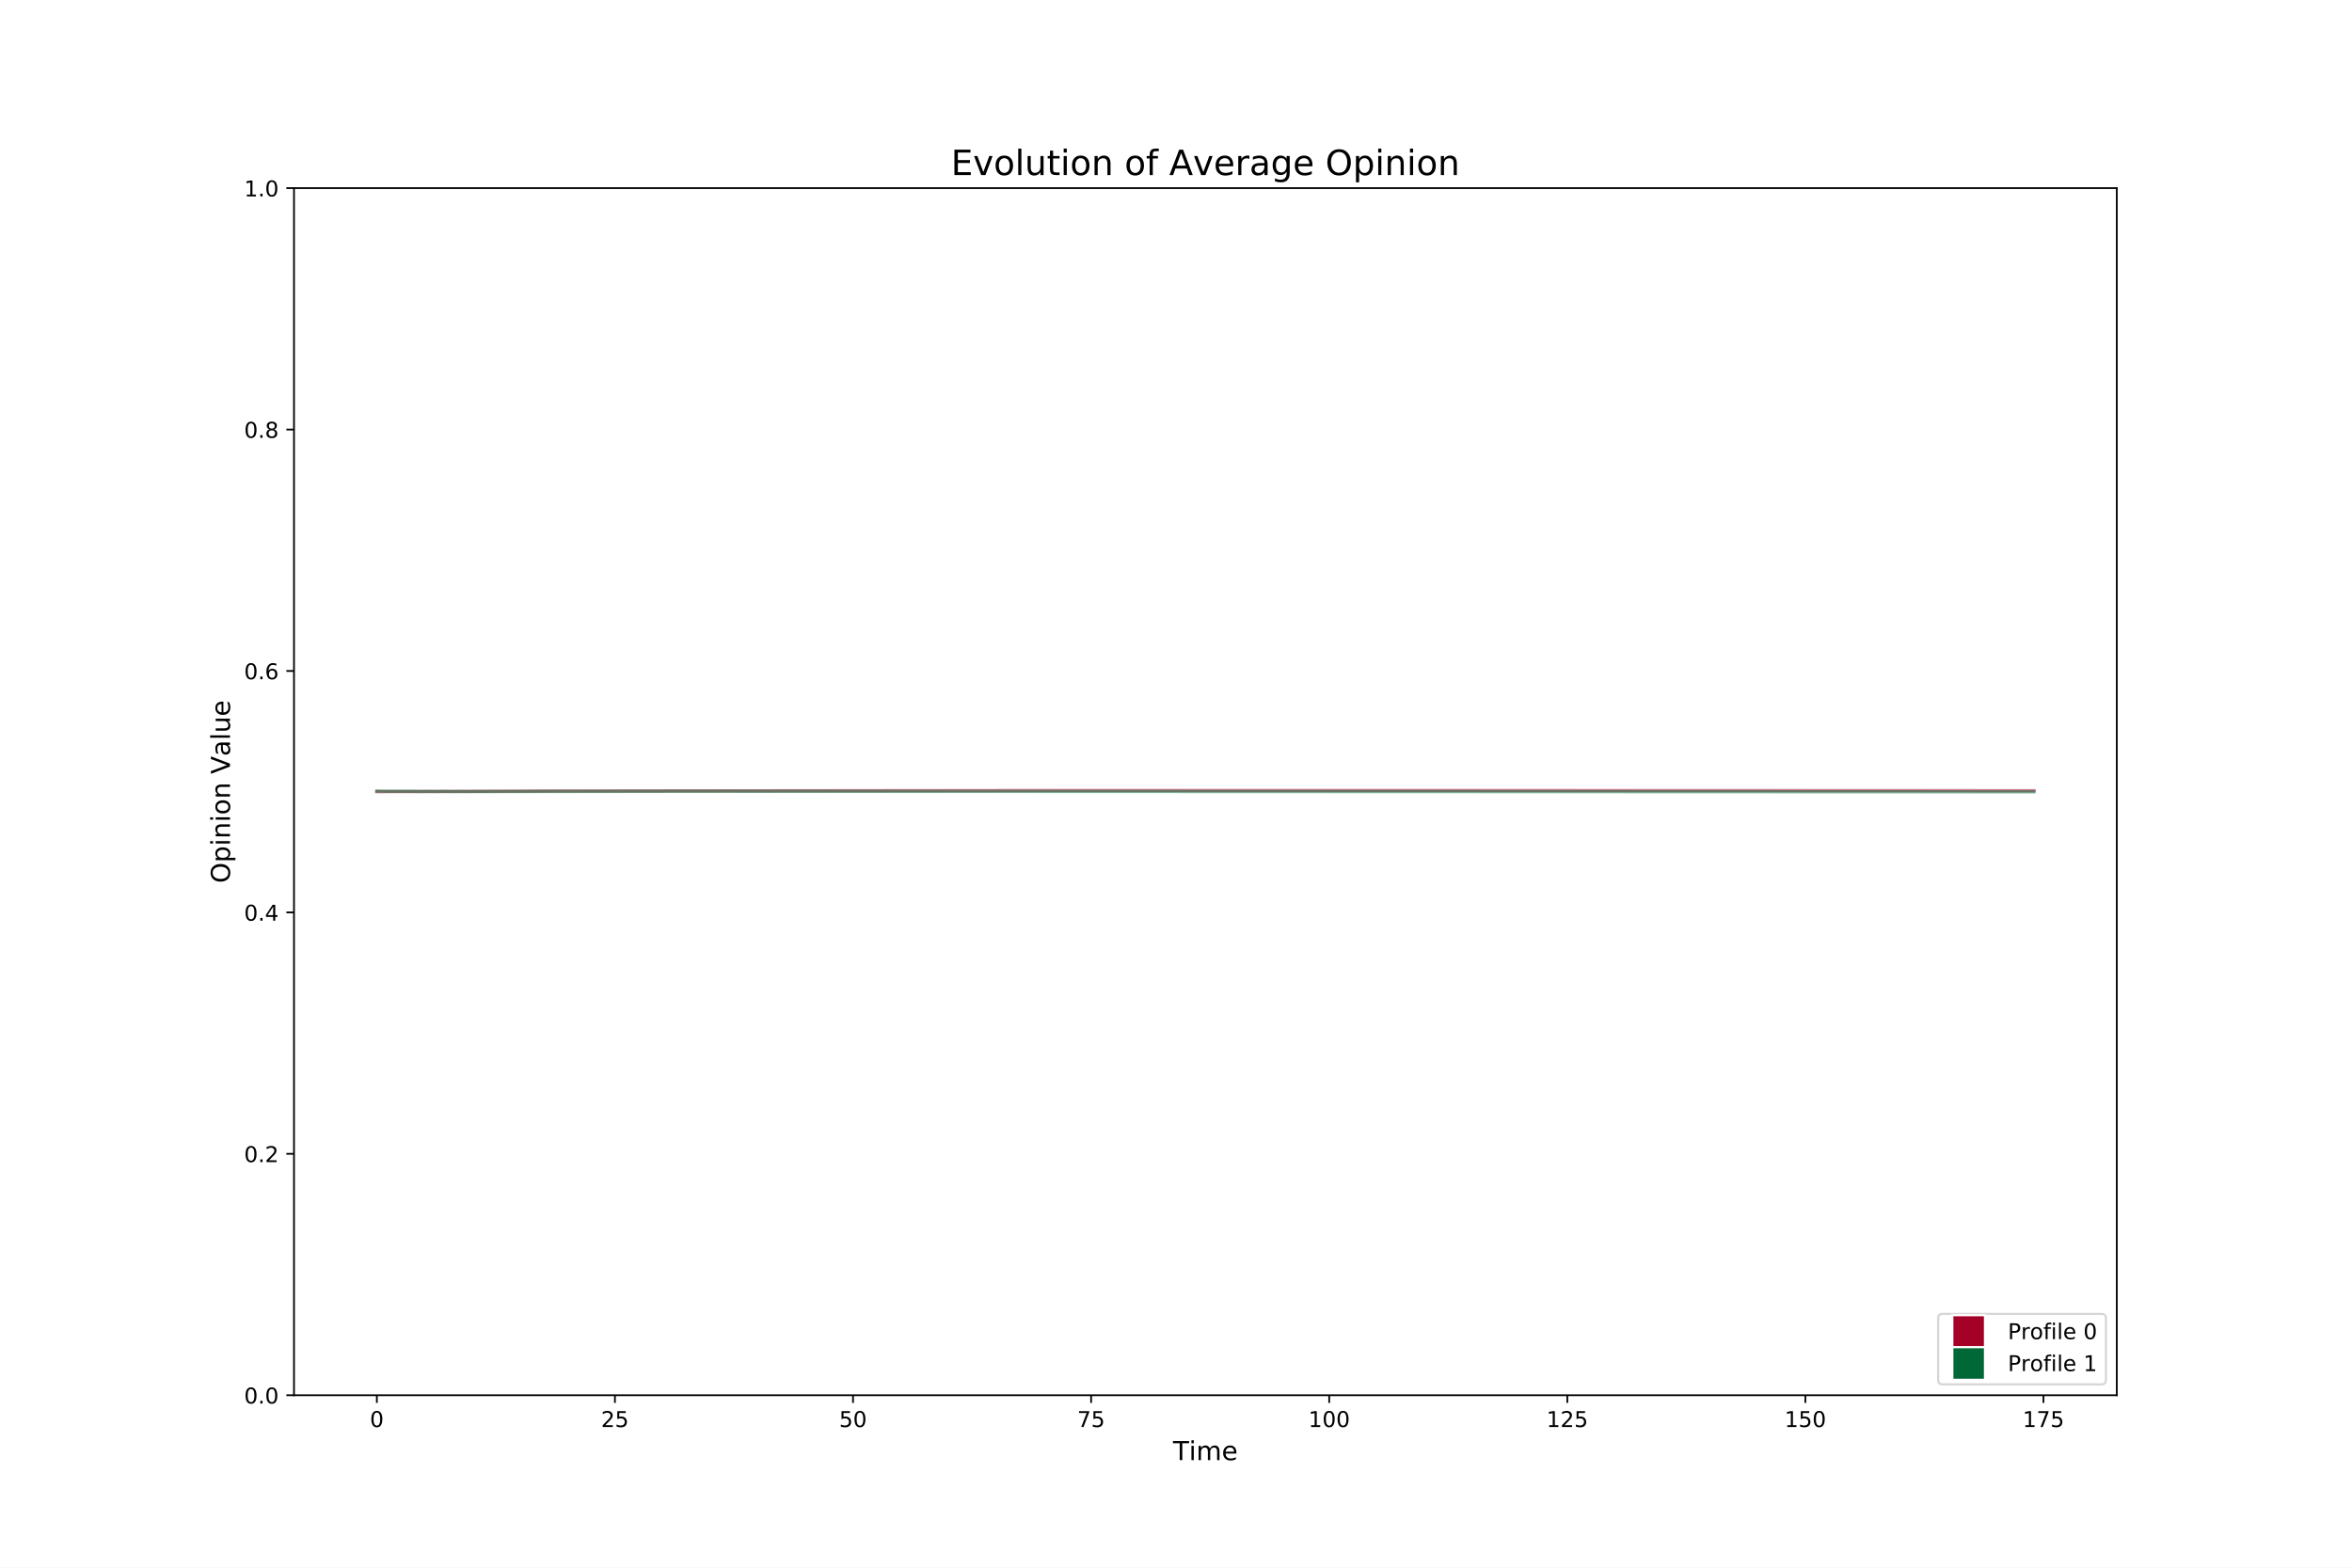
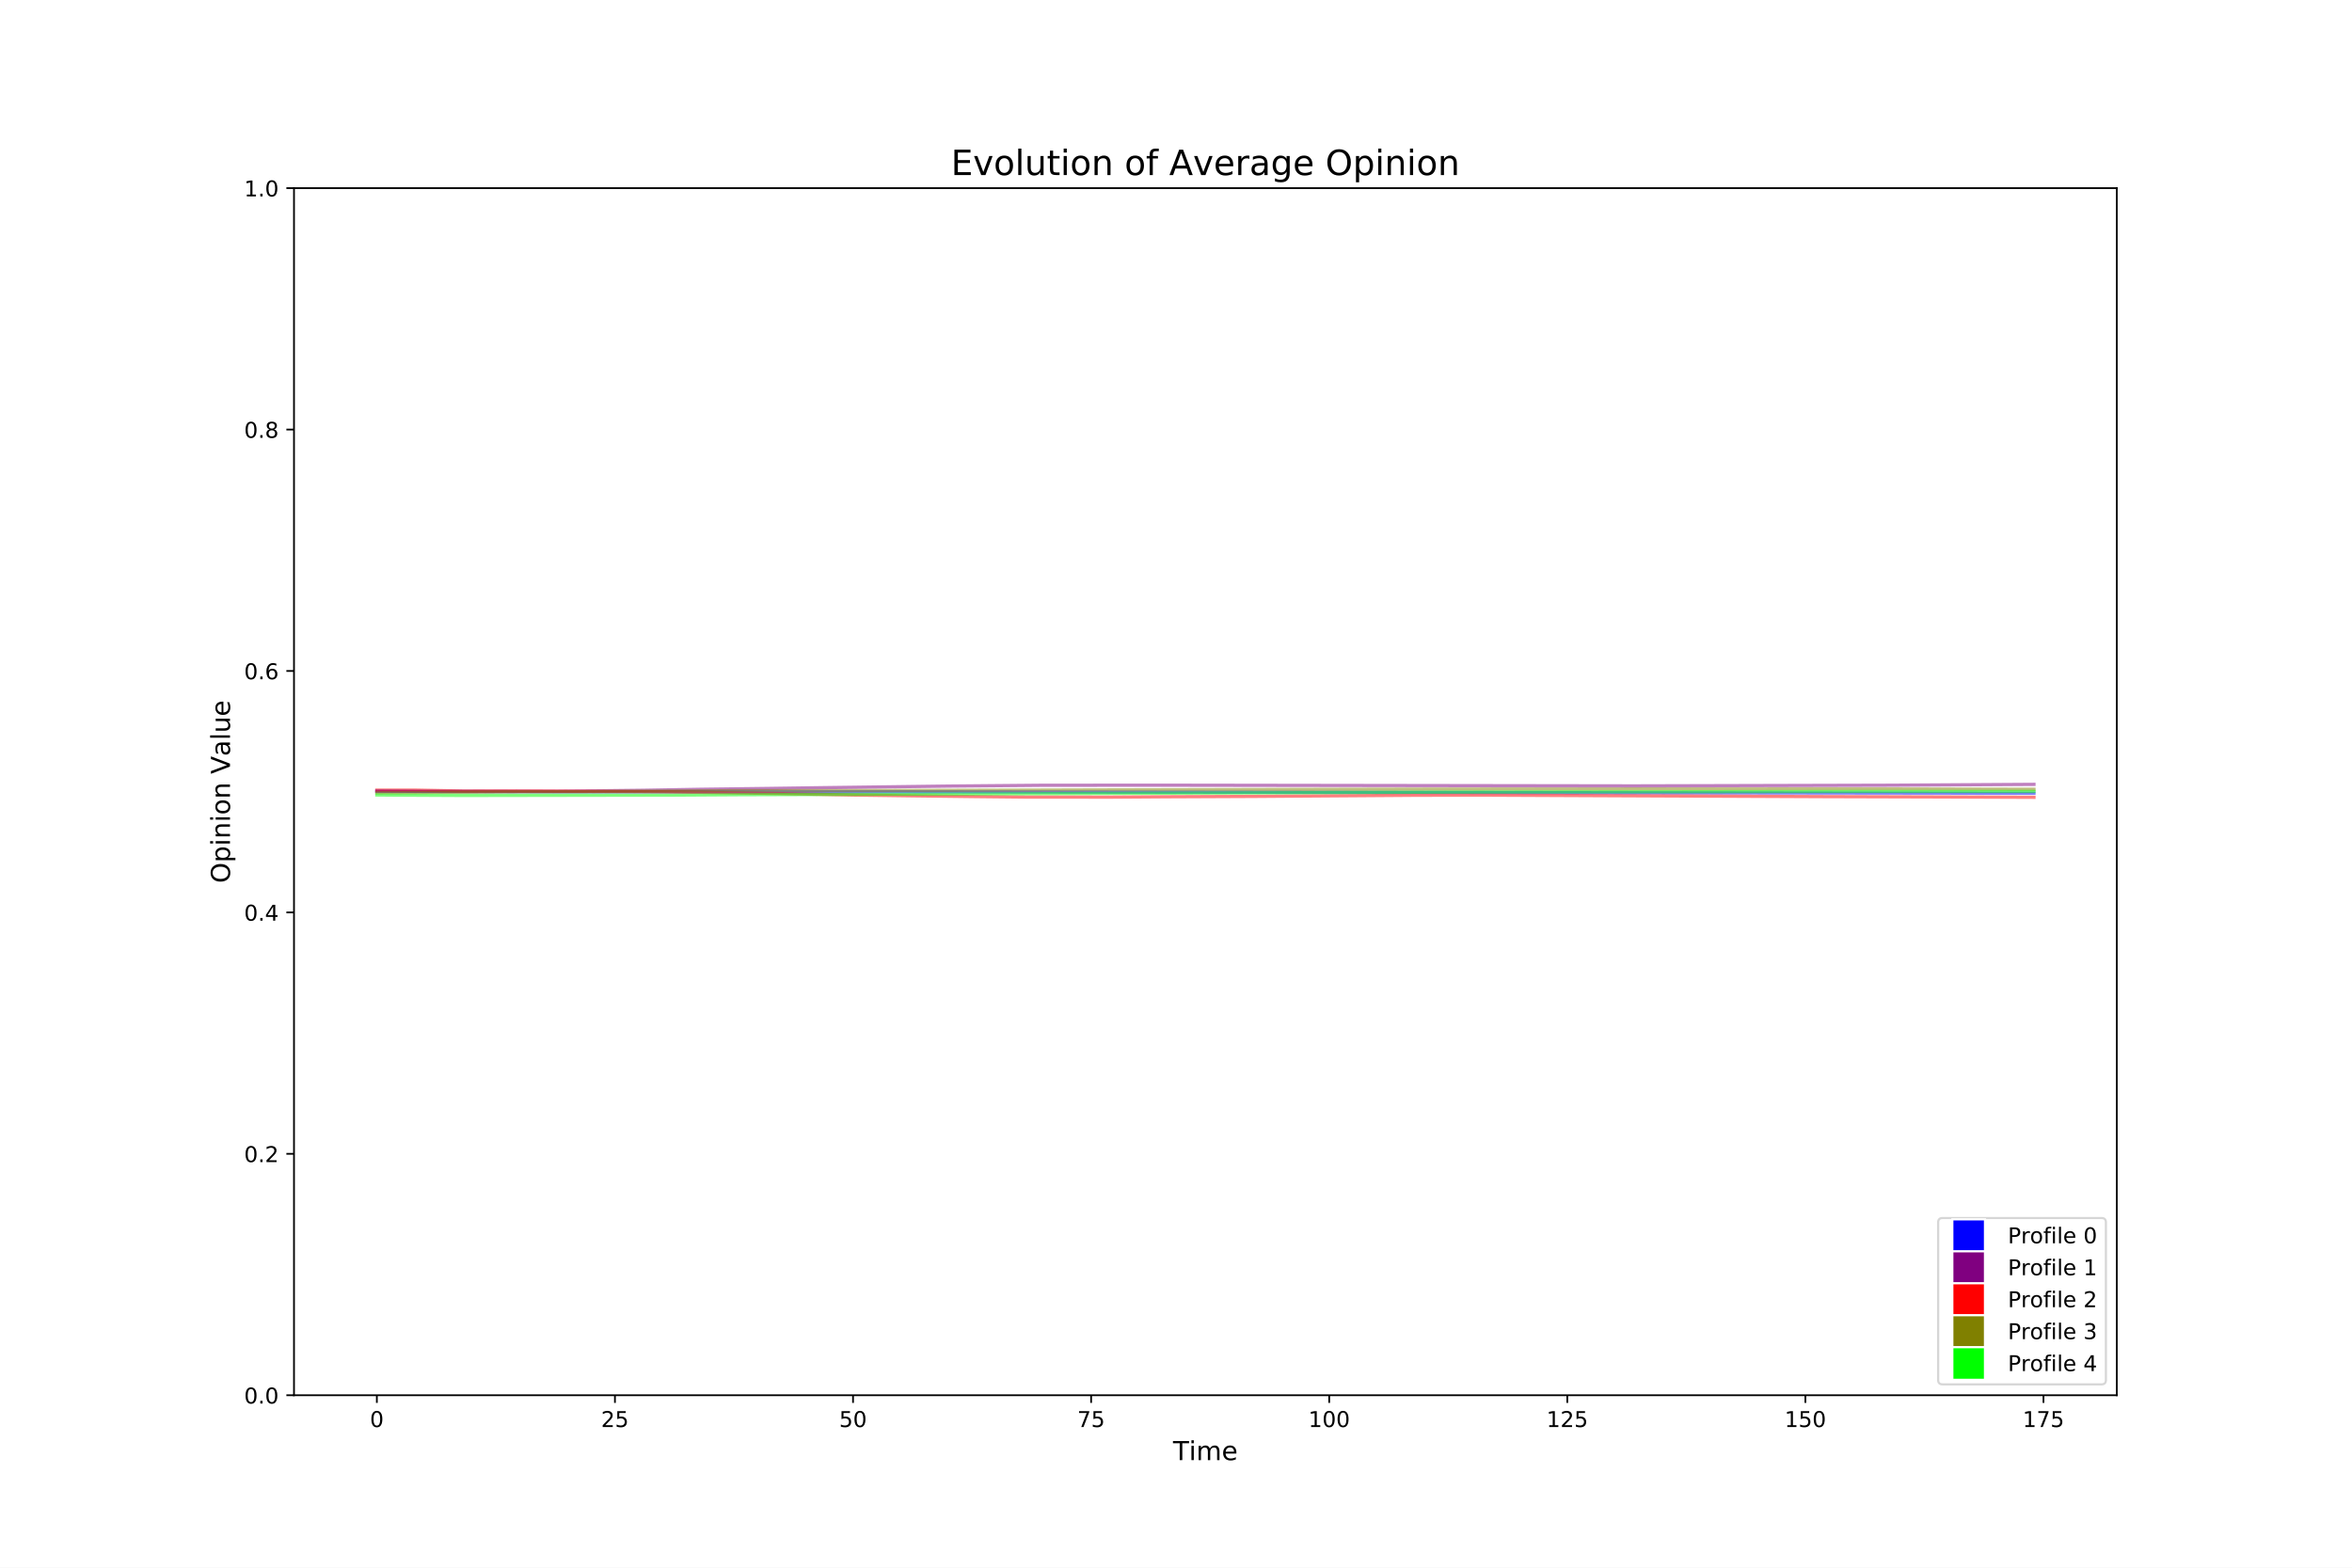
<svg xmlns="http://www.w3.org/2000/svg" xmlns:xlink="http://www.w3.org/1999/xlink" height="720pt" version="1.1" viewBox="0 0 1080 720" width="1080pt">
  <defs>
    <style type="text/css">
*{stroke-linecap:butt;stroke-linejoin:round;}
  </style>
  </defs>
  <g id="figure_1">
    <g id="patch_1">
      <path d="M 0 720  L 1080 720  L 1080 0  L 0 0  z " style="fill:#ffffff;" />
    </g>
    <g id="axes_1">
      <g id="patch_2">
        <path d="M 135 640.8  L 972 640.8  L 972 86.4  L 135 86.4  z " style="fill:#ffffff;" />
      </g>
      <g id="matplotlib.axis_1">
        <g id="xtick_1">
          <g id="line2d_1">
            <defs>
-               <path d="M 0 0  L 0 3.5  " id="m584cfb97ab" style="stroke:#000000;stroke-width:0.8;" />
-             </defs>
-             <g>
-               <use style="stroke:#000000;stroke-width:0.8;" x="173.045" xlink:href="#m584cfb97ab" y="640.8" />
+               <path d="M 0 0  L 0 3.5  " id="m12f22ec2b0" style="stroke:#000000;stroke-width:0.8;" />
+             </defs>
+             <g>
+               <use style="stroke:#000000;stroke-width:0.8;" x="173.045" xlink:href="#m12f22ec2b0" y="640.8" />
            </g>
          </g>
          <g id="text_1">
            <defs>
              <path d="M 31.781 66.406  Q 24.172 66.406 20.328 58.906  Q 16.5 51.422 16.5 36.375  Q 16.5 21.391 20.328 13.891  Q 24.172 6.391 31.781 6.391  Q 39.453 6.391 43.281 13.891  Q 47.125 21.391 47.125 36.375  Q 47.125 51.422 43.281 58.906  Q 39.453 66.406 31.781 66.406  z M 31.781 74.219  Q 44.047 74.219 50.516 64.516  Q 56.984 54.828 56.984 36.375  Q 56.984 17.969 50.516 8.266  Q 44.047 -1.422 31.781 -1.422  Q 19.531 -1.422 13.062 8.266  Q 6.594 17.969 6.594 36.375  Q 6.594 54.828 13.062 64.516  Q 19.531 74.219 31.781 74.219  z " id="DejaVuSans-48" />
            </defs>
            <g transform="translate(169.8642 655.3984)scale(0.1 -0.1)">
              <use xlink:href="#DejaVuSans-48" />
            </g>
          </g>
        </g>
        <g id="xtick_2">
          <g id="line2d_2">
            <g>
-               <use style="stroke:#000000;stroke-width:0.8;" x="282.371" xlink:href="#m584cfb97ab" y="640.8" />
+               <use style="stroke:#000000;stroke-width:0.8;" x="282.371" xlink:href="#m12f22ec2b0" y="640.8" />
            </g>
          </g>
          <g id="text_2">
            <defs>
              <path d="M 19.188 8.297  L 53.609 8.297  L 53.609 0  L 7.328 0  L 7.328 8.297  Q 12.938 14.109 22.625 23.891  Q 32.328 33.688 34.812 36.531  Q 39.547 41.844 41.422 45.531  Q 43.312 49.219 43.312 52.781  Q 43.312 58.594 39.234 62.25  Q 35.156 65.922 28.609 65.922  Q 23.969 65.922 18.812 64.312  Q 13.672 62.703 7.812 59.422  L 7.812 69.391  Q 13.766 71.781 18.938 73  Q 24.125 74.219 28.422 74.219  Q 39.75 74.219 46.484 68.547  Q 53.219 62.891 53.219 53.422  Q 53.219 48.922 51.531 44.891  Q 49.859 40.875 45.406 35.406  Q 44.188 33.984 37.641 27.219  Q 31.109 20.453 19.188 8.297  z " id="DejaVuSans-50" />
              <path d="M 10.797 72.906  L 49.516 72.906  L 49.516 64.594  L 19.828 64.594  L 19.828 46.734  Q 21.969 47.469 24.109 47.828  Q 26.266 48.188 28.422 48.188  Q 40.625 48.188 47.75 41.5  Q 54.891 34.812 54.891 23.391  Q 54.891 11.625 47.562 5.094  Q 40.234 -1.422 26.906 -1.422  Q 22.312 -1.422 17.547 -0.641  Q 12.797 0.141 7.719 1.703  L 7.719 11.625  Q 12.109 9.234 16.797 8.062  Q 21.484 6.891 26.703 6.891  Q 35.156 6.891 40.078 11.328  Q 45.016 15.766 45.016 23.391  Q 45.016 31 40.078 35.438  Q 35.156 39.891 26.703 39.891  Q 22.75 39.891 18.812 39.016  Q 14.891 38.141 10.797 36.281  z " id="DejaVuSans-53" />
            </defs>
            <g transform="translate(276.009 655.3984)scale(0.1 -0.1)">
              <use xlink:href="#DejaVuSans-50" />
              <use x="63.623" xlink:href="#DejaVuSans-53" />
            </g>
          </g>
        </g>
        <g id="xtick_3">
          <g id="line2d_3">
            <g>
-               <use style="stroke:#000000;stroke-width:0.8;" x="391.697" xlink:href="#m584cfb97ab" y="640.8" />
+               <use style="stroke:#000000;stroke-width:0.8;" x="391.697" xlink:href="#m12f22ec2b0" y="640.8" />
            </g>
          </g>
          <g id="text_3">
            <g transform="translate(385.335 655.3984)scale(0.1 -0.1)">
              <use xlink:href="#DejaVuSans-53" />
              <use x="63.623" xlink:href="#DejaVuSans-48" />
            </g>
          </g>
        </g>
        <g id="xtick_4">
          <g id="line2d_4">
            <g>
-               <use style="stroke:#000000;stroke-width:0.8;" x="501.024" xlink:href="#m584cfb97ab" y="640.8" />
+               <use style="stroke:#000000;stroke-width:0.8;" x="501.024" xlink:href="#m12f22ec2b0" y="640.8" />
            </g>
          </g>
          <g id="text_4">
            <defs>
              <path d="M 8.203 72.906  L 55.078 72.906  L 55.078 68.703  L 28.609 0  L 18.312 0  L 43.219 64.594  L 8.203 64.594  z " id="DejaVuSans-55" />
            </defs>
            <g transform="translate(494.661 655.3984)scale(0.1 -0.1)">
              <use xlink:href="#DejaVuSans-55" />
              <use x="63.623" xlink:href="#DejaVuSans-53" />
            </g>
          </g>
        </g>
        <g id="xtick_5">
          <g id="line2d_5">
            <g>
-               <use style="stroke:#000000;stroke-width:0.8;" x="610.35" xlink:href="#m584cfb97ab" y="640.8" />
+               <use style="stroke:#000000;stroke-width:0.8;" x="610.35" xlink:href="#m12f22ec2b0" y="640.8" />
            </g>
          </g>
          <g id="text_5">
            <defs>
              <path d="M 12.406 8.297  L 28.516 8.297  L 28.516 63.922  L 10.984 60.406  L 10.984 69.391  L 28.422 72.906  L 38.281 72.906  L 38.281 8.297  L 54.391 8.297  L 54.391 0  L 12.406 0  z " id="DejaVuSans-49" />
            </defs>
            <g transform="translate(600.8058 655.3984)scale(0.1 -0.1)">
              <use xlink:href="#DejaVuSans-49" />
              <use x="63.623" xlink:href="#DejaVuSans-48" />
              <use x="127.246" xlink:href="#DejaVuSans-48" />
            </g>
          </g>
        </g>
        <g id="xtick_6">
          <g id="line2d_6">
            <g>
-               <use style="stroke:#000000;stroke-width:0.8;" x="719.676" xlink:href="#m584cfb97ab" y="640.8" />
+               <use style="stroke:#000000;stroke-width:0.8;" x="719.676" xlink:href="#m12f22ec2b0" y="640.8" />
            </g>
          </g>
          <g id="text_6">
            <g transform="translate(710.1318 655.3984)scale(0.1 -0.1)">
              <use xlink:href="#DejaVuSans-49" />
              <use x="63.623" xlink:href="#DejaVuSans-50" />
              <use x="127.246" xlink:href="#DejaVuSans-53" />
            </g>
          </g>
        </g>
        <g id="xtick_7">
          <g id="line2d_7">
            <g>
-               <use style="stroke:#000000;stroke-width:0.8;" x="829.002" xlink:href="#m584cfb97ab" y="640.8" />
+               <use style="stroke:#000000;stroke-width:0.8;" x="829.002" xlink:href="#m12f22ec2b0" y="640.8" />
            </g>
          </g>
          <g id="text_7">
            <g transform="translate(819.4578 655.3984)scale(0.1 -0.1)">
              <use xlink:href="#DejaVuSans-49" />
              <use x="63.623" xlink:href="#DejaVuSans-53" />
              <use x="127.246" xlink:href="#DejaVuSans-48" />
            </g>
          </g>
        </g>
        <g id="xtick_8">
          <g id="line2d_8">
            <g>
-               <use style="stroke:#000000;stroke-width:0.8;" x="938.328" xlink:href="#m584cfb97ab" y="640.8" />
+               <use style="stroke:#000000;stroke-width:0.8;" x="938.328" xlink:href="#m12f22ec2b0" y="640.8" />
            </g>
          </g>
          <g id="text_8">
            <g transform="translate(928.7838 655.3984)scale(0.1 -0.1)">
              <use xlink:href="#DejaVuSans-49" />
              <use x="63.623" xlink:href="#DejaVuSans-55" />
              <use x="127.246" xlink:href="#DejaVuSans-53" />
            </g>
          </g>
        </g>
        <g id="text_9">
          <defs>
            <path d="M -0.297 72.906  L 61.375 72.906  L 61.375 64.594  L 35.5 64.594  L 35.5 0  L 25.594 0  L 25.594 64.594  L -0.297 64.594  z " id="DejaVuSans-84" />
            <path d="M 9.422 54.688  L 18.406 54.688  L 18.406 0  L 9.422 0  z M 9.422 75.984  L 18.406 75.984  L 18.406 64.594  L 9.422 64.594  z " id="DejaVuSans-105" />
            <path d="M 52 44.188  Q 55.375 50.25 60.062 53.125  Q 64.75 56 71.094 56  Q 79.641 56 84.281 50.016  Q 88.922 44.047 88.922 33.016  L 88.922 0  L 79.891 0  L 79.891 32.719  Q 79.891 40.578 77.094 44.375  Q 74.312 48.188 68.609 48.188  Q 61.625 48.188 57.562 43.547  Q 53.516 38.922 53.516 30.906  L 53.516 0  L 44.484 0  L 44.484 32.719  Q 44.484 40.625 41.703 44.406  Q 38.922 48.188 33.109 48.188  Q 26.219 48.188 22.156 43.531  Q 18.109 38.875 18.109 30.906  L 18.109 0  L 9.078 0  L 9.078 54.688  L 18.109 54.688  L 18.109 46.188  Q 21.188 51.219 25.484 53.609  Q 29.781 56 35.688 56  Q 41.656 56 45.828 52.969  Q 50 49.953 52 44.188  z " id="DejaVuSans-109" />
            <path d="M 56.203 29.594  L 56.203 25.203  L 14.891 25.203  Q 15.484 15.922 20.484 11.062  Q 25.484 6.203 34.422 6.203  Q 39.594 6.203 44.453 7.469  Q 49.312 8.734 54.109 11.281  L 54.109 2.781  Q 49.266 0.734 44.188 -0.344  Q 39.109 -1.422 33.891 -1.422  Q 20.797 -1.422 13.156 6.188  Q 5.516 13.812 5.516 26.812  Q 5.516 40.234 12.766 48.109  Q 20.016 56 32.328 56  Q 43.359 56 49.781 48.891  Q 56.203 41.797 56.203 29.594  z M 47.219 32.234  Q 47.125 39.594 43.094 43.984  Q 39.062 48.391 32.422 48.391  Q 24.906 48.391 20.391 44.141  Q 15.875 39.891 15.188 32.172  z " id="DejaVuSans-101" />
          </defs>
          <g transform="translate(538.635 670.5963)scale(0.12 -0.12)">
            <use xlink:href="#DejaVuSans-84" />
            <use x="61.037" xlink:href="#DejaVuSans-105" />
            <use x="88.82" xlink:href="#DejaVuSans-109" />
            <use x="186.232" xlink:href="#DejaVuSans-101" />
          </g>
        </g>
      </g>
      <g id="matplotlib.axis_2">
        <g id="ytick_1">
          <g id="line2d_9">
            <defs>
-               <path d="M 0 0  L -3.5 0  " id="madb0ee5eba" style="stroke:#000000;stroke-width:0.8;" />
-             </defs>
-             <g>
-               <use style="stroke:#000000;stroke-width:0.8;" x="135" xlink:href="#madb0ee5eba" y="640.8" />
+               <path d="M 0 0  L -3.5 0  " id="m7ae727b70e" style="stroke:#000000;stroke-width:0.8;" />
+             </defs>
+             <g>
+               <use style="stroke:#000000;stroke-width:0.8;" x="135" xlink:href="#m7ae727b70e" y="640.8" />
            </g>
          </g>
          <g id="text_10">
            <defs>
              <path d="M 10.688 12.406  L 21 12.406  L 21 0  L 10.688 0  z " id="DejaVuSans-46" />
            </defs>
            <g transform="translate(112.0969 644.5992)scale(0.1 -0.1)">
              <use xlink:href="#DejaVuSans-48" />
              <use x="63.623" xlink:href="#DejaVuSans-46" />
              <use x="95.41" xlink:href="#DejaVuSans-48" />
            </g>
          </g>
        </g>
        <g id="ytick_2">
          <g id="line2d_10">
            <g>
-               <use style="stroke:#000000;stroke-width:0.8;" x="135" xlink:href="#madb0ee5eba" y="529.92" />
+               <use style="stroke:#000000;stroke-width:0.8;" x="135" xlink:href="#m7ae727b70e" y="529.92" />
            </g>
          </g>
          <g id="text_11">
            <g transform="translate(112.0969 533.7192)scale(0.1 -0.1)">
              <use xlink:href="#DejaVuSans-48" />
              <use x="63.623" xlink:href="#DejaVuSans-46" />
              <use x="95.41" xlink:href="#DejaVuSans-50" />
            </g>
          </g>
        </g>
        <g id="ytick_3">
          <g id="line2d_11">
            <g>
-               <use style="stroke:#000000;stroke-width:0.8;" x="135" xlink:href="#madb0ee5eba" y="419.04" />
+               <use style="stroke:#000000;stroke-width:0.8;" x="135" xlink:href="#m7ae727b70e" y="419.04" />
            </g>
          </g>
          <g id="text_12">
            <defs>
              <path d="M 37.797 64.312  L 12.891 25.391  L 37.797 25.391  z M 35.203 72.906  L 47.609 72.906  L 47.609 25.391  L 58.016 25.391  L 58.016 17.188  L 47.609 17.188  L 47.609 0  L 37.797 0  L 37.797 17.188  L 4.891 17.188  L 4.891 26.703  z " id="DejaVuSans-52" />
            </defs>
            <g transform="translate(112.0969 422.8392)scale(0.1 -0.1)">
              <use xlink:href="#DejaVuSans-48" />
              <use x="63.623" xlink:href="#DejaVuSans-46" />
              <use x="95.41" xlink:href="#DejaVuSans-52" />
            </g>
          </g>
        </g>
        <g id="ytick_4">
          <g id="line2d_12">
            <g>
-               <use style="stroke:#000000;stroke-width:0.8;" x="135" xlink:href="#madb0ee5eba" y="308.16" />
+               <use style="stroke:#000000;stroke-width:0.8;" x="135" xlink:href="#m7ae727b70e" y="308.16" />
            </g>
          </g>
          <g id="text_13">
            <defs>
              <path d="M 33.016 40.375  Q 26.375 40.375 22.484 35.828  Q 18.609 31.297 18.609 23.391  Q 18.609 15.531 22.484 10.953  Q 26.375 6.391 33.016 6.391  Q 39.656 6.391 43.531 10.953  Q 47.406 15.531 47.406 23.391  Q 47.406 31.297 43.531 35.828  Q 39.656 40.375 33.016 40.375  z M 52.594 71.297  L 52.594 62.312  Q 48.875 64.062 45.094 64.984  Q 41.312 65.922 37.594 65.922  Q 27.828 65.922 22.672 59.328  Q 17.531 52.734 16.797 39.406  Q 19.672 43.656 24.016 45.922  Q 28.375 48.188 33.594 48.188  Q 44.578 48.188 50.953 41.516  Q 57.328 34.859 57.328 23.391  Q 57.328 12.156 50.688 5.359  Q 44.047 -1.422 33.016 -1.422  Q 20.359 -1.422 13.672 8.266  Q 6.984 17.969 6.984 36.375  Q 6.984 53.656 15.188 63.938  Q 23.391 74.219 37.203 74.219  Q 40.922 74.219 44.703 73.484  Q 48.484 72.75 52.594 71.297  z " id="DejaVuSans-54" />
            </defs>
            <g transform="translate(112.0969 311.9592)scale(0.1 -0.1)">
              <use xlink:href="#DejaVuSans-48" />
              <use x="63.623" xlink:href="#DejaVuSans-46" />
              <use x="95.41" xlink:href="#DejaVuSans-54" />
            </g>
          </g>
        </g>
        <g id="ytick_5">
          <g id="line2d_13">
            <g>
-               <use style="stroke:#000000;stroke-width:0.8;" x="135" xlink:href="#madb0ee5eba" y="197.28" />
+               <use style="stroke:#000000;stroke-width:0.8;" x="135" xlink:href="#m7ae727b70e" y="197.28" />
            </g>
          </g>
          <g id="text_14">
            <defs>
              <path d="M 31.781 34.625  Q 24.75 34.625 20.719 30.859  Q 16.703 27.094 16.703 20.516  Q 16.703 13.922 20.719 10.156  Q 24.75 6.391 31.781 6.391  Q 38.812 6.391 42.859 10.172  Q 46.922 13.969 46.922 20.516  Q 46.922 27.094 42.891 30.859  Q 38.875 34.625 31.781 34.625  z M 21.922 38.812  Q 15.578 40.375 12.031 44.719  Q 8.5 49.078 8.5 55.328  Q 8.5 64.062 14.719 69.141  Q 20.953 74.219 31.781 74.219  Q 42.672 74.219 48.875 69.141  Q 55.078 64.062 55.078 55.328  Q 55.078 49.078 51.531 44.719  Q 48 40.375 41.703 38.812  Q 48.828 37.156 52.797 32.312  Q 56.781 27.484 56.781 20.516  Q 56.781 9.906 50.312 4.234  Q 43.844 -1.422 31.781 -1.422  Q 19.734 -1.422 13.25 4.234  Q 6.781 9.906 6.781 20.516  Q 6.781 27.484 10.781 32.312  Q 14.797 37.156 21.922 38.812  z M 18.312 54.391  Q 18.312 48.734 21.844 45.562  Q 25.391 42.391 31.781 42.391  Q 38.141 42.391 41.719 45.562  Q 45.312 48.734 45.312 54.391  Q 45.312 60.062 41.719 63.234  Q 38.141 66.406 31.781 66.406  Q 25.391 66.406 21.844 63.234  Q 18.312 60.062 18.312 54.391  z " id="DejaVuSans-56" />
            </defs>
            <g transform="translate(112.0969 201.0792)scale(0.1 -0.1)">
              <use xlink:href="#DejaVuSans-48" />
              <use x="63.623" xlink:href="#DejaVuSans-46" />
              <use x="95.41" xlink:href="#DejaVuSans-56" />
            </g>
          </g>
        </g>
        <g id="ytick_6">
          <g id="line2d_14">
            <g>
-               <use style="stroke:#000000;stroke-width:0.8;" x="135" xlink:href="#madb0ee5eba" y="86.4" />
+               <use style="stroke:#000000;stroke-width:0.8;" x="135" xlink:href="#m7ae727b70e" y="86.4" />
            </g>
          </g>
          <g id="text_15">
            <g transform="translate(112.0969 90.19922)scale(0.1 -0.1)">
              <use xlink:href="#DejaVuSans-49" />
              <use x="63.623" xlink:href="#DejaVuSans-46" />
              <use x="95.41" xlink:href="#DejaVuSans-48" />
            </g>
          </g>
        </g>
        <g id="text_16">
          <defs>
            <path d="M 39.406 66.219  Q 28.656 66.219 22.328 58.203  Q 16.016 50.203 16.016 36.375  Q 16.016 22.609 22.328 14.594  Q 28.656 6.594 39.406 6.594  Q 50.141 6.594 56.422 14.594  Q 62.703 22.609 62.703 36.375  Q 62.703 50.203 56.422 58.203  Q 50.141 66.219 39.406 66.219  z M 39.406 74.219  Q 54.734 74.219 63.906 63.938  Q 73.094 53.656 73.094 36.375  Q 73.094 19.141 63.906 8.859  Q 54.734 -1.422 39.406 -1.422  Q 24.031 -1.422 14.812 8.828  Q 5.609 19.094 5.609 36.375  Q 5.609 53.656 14.812 63.938  Q 24.031 74.219 39.406 74.219  z " id="DejaVuSans-79" />
            <path d="M 18.109 8.203  L 18.109 -20.797  L 9.078 -20.797  L 9.078 54.688  L 18.109 54.688  L 18.109 46.391  Q 20.953 51.266 25.266 53.625  Q 29.594 56 35.594 56  Q 45.562 56 51.781 48.094  Q 58.016 40.188 58.016 27.297  Q 58.016 14.406 51.781 6.484  Q 45.562 -1.422 35.594 -1.422  Q 29.594 -1.422 25.266 0.953  Q 20.953 3.328 18.109 8.203  z M 48.688 27.297  Q 48.688 37.203 44.609 42.844  Q 40.531 48.484 33.406 48.484  Q 26.266 48.484 22.188 42.844  Q 18.109 37.203 18.109 27.297  Q 18.109 17.391 22.188 11.75  Q 26.266 6.109 33.406 6.109  Q 40.531 6.109 44.609 11.75  Q 48.688 17.391 48.688 27.297  z " id="DejaVuSans-112" />
            <path d="M 54.891 33.016  L 54.891 0  L 45.906 0  L 45.906 32.719  Q 45.906 40.484 42.875 44.328  Q 39.844 48.188 33.797 48.188  Q 26.516 48.188 22.312 43.547  Q 18.109 38.922 18.109 30.906  L 18.109 0  L 9.078 0  L 9.078 54.688  L 18.109 54.688  L 18.109 46.188  Q 21.344 51.125 25.703 53.562  Q 30.078 56 35.797 56  Q 45.219 56 50.047 50.172  Q 54.891 44.344 54.891 33.016  z " id="DejaVuSans-110" />
            <path d="M 30.609 48.391  Q 23.391 48.391 19.188 42.75  Q 14.984 37.109 14.984 27.297  Q 14.984 17.484 19.156 11.844  Q 23.344 6.203 30.609 6.203  Q 37.797 6.203 41.984 11.859  Q 46.188 17.531 46.188 27.297  Q 46.188 37.016 41.984 42.703  Q 37.797 48.391 30.609 48.391  z M 30.609 56  Q 42.328 56 49.016 48.375  Q 55.719 40.766 55.719 27.297  Q 55.719 13.875 49.016 6.219  Q 42.328 -1.422 30.609 -1.422  Q 18.844 -1.422 12.172 6.219  Q 5.516 13.875 5.516 27.297  Q 5.516 40.766 12.172 48.375  Q 18.844 56 30.609 56  z " id="DejaVuSans-111" />
            <path id="DejaVuSans-32" />
            <path d="M 28.609 0  L 0.781 72.906  L 11.078 72.906  L 34.188 11.531  L 57.328 72.906  L 67.578 72.906  L 39.797 0  z " id="DejaVuSans-86" />
            <path d="M 34.281 27.484  Q 23.391 27.484 19.188 25  Q 14.984 22.516 14.984 16.5  Q 14.984 11.719 18.141 8.906  Q 21.297 6.109 26.703 6.109  Q 34.188 6.109 38.703 11.406  Q 43.219 16.703 43.219 25.484  L 43.219 27.484  z M 52.203 31.203  L 52.203 0  L 43.219 0  L 43.219 8.297  Q 40.141 3.328 35.547 0.953  Q 30.953 -1.422 24.312 -1.422  Q 15.922 -1.422 10.953 3.297  Q 6 8.016 6 15.922  Q 6 25.141 12.172 29.828  Q 18.359 34.516 30.609 34.516  L 43.219 34.516  L 43.219 35.406  Q 43.219 41.609 39.141 45  Q 35.062 48.391 27.688 48.391  Q 23 48.391 18.547 47.266  Q 14.109 46.141 10.016 43.891  L 10.016 52.203  Q 14.938 54.109 19.578 55.047  Q 24.219 56 28.609 56  Q 40.484 56 46.344 49.844  Q 52.203 43.703 52.203 31.203  z " id="DejaVuSans-97" />
            <path d="M 9.422 75.984  L 18.406 75.984  L 18.406 0  L 9.422 0  z " id="DejaVuSans-108" />
            <path d="M 8.5 21.578  L 8.5 54.688  L 17.484 54.688  L 17.484 21.922  Q 17.484 14.156 20.5 10.266  Q 23.531 6.391 29.594 6.391  Q 36.859 6.391 41.078 11.031  Q 45.312 15.672 45.312 23.688  L 45.312 54.688  L 54.297 54.688  L 54.297 0  L 45.312 0  L 45.312 8.406  Q 42.047 3.422 37.719 1  Q 33.406 -1.422 27.688 -1.422  Q 18.266 -1.422 13.375 4.438  Q 8.5 10.297 8.5 21.578  z M 31.109 56  z " id="DejaVuSans-117" />
          </defs>
          <g transform="translate(105.6012 405.585)rotate(-90)scale(0.12 -0.12)">
            <use xlink:href="#DejaVuSans-79" />
            <use x="78.711" xlink:href="#DejaVuSans-112" />
            <use x="142.188" xlink:href="#DejaVuSans-105" />
            <use x="169.971" xlink:href="#DejaVuSans-110" />
            <use x="233.35" xlink:href="#DejaVuSans-105" />
            <use x="261.133" xlink:href="#DejaVuSans-111" />
            <use x="322.314" xlink:href="#DejaVuSans-110" />
            <use x="385.693" xlink:href="#DejaVuSans-32" />
            <use x="417.48" xlink:href="#DejaVuSans-86" />
            <use x="485.779" xlink:href="#DejaVuSans-97" />
            <use x="547.059" xlink:href="#DejaVuSans-108" />
            <use x="574.842" xlink:href="#DejaVuSans-117" />
            <use x="638.221" xlink:href="#DejaVuSans-101" />
          </g>
        </g>
      </g>
      <g id="line2d_15">
-         <path clip-path="url(#pf4e90d6b73)" d="M 173.045 363.563  L 194.911 363.53  L 251.76 363.299  L 483.531 363.038  L 763.406 363.073  L 933.955 363.135  L 933.955 363.135  " style="fill:none;stroke:#a50026;stroke-linecap:square;stroke-opacity:0.5;stroke-width:1.5;" />
+         <path clip-path="url(#pf9406ace34)" d="M 173.045 363.3  L 194.911 363.48  L 256.133 363.649  L 409.19 363.658  L 907.716 364.306  L 933.955 364.319  L 933.955 364.319  " style="fill:none;stroke:#0000ff;stroke-linecap:square;stroke-opacity:0.5;stroke-width:1.5;" />
      </g>
      <g id="line2d_16">
-         <path clip-path="url(#pf4e90d6b73)" d="M 173.045 363.315  L 177.418 363.414  L 186.165 363.425  L 216.776 363.544  L 312.983 363.402  L 933.955 363.664  L 933.955 363.664  " style="fill:none;stroke:#006837;stroke-linecap:square;stroke-opacity:0.5;stroke-width:1.5;" />
+         <path clip-path="url(#pf9406ace34)" d="M 173.045 363.498  L 203.657 363.473  L 221.149 363.489  L 234.268 363.446  L 256.133 363.416  L 295.491 362.968  L 321.729 362.511  L 352.34 362.131  L 378.578 361.761  L 435.428 361.036  L 479.158 360.66  L 536.008 360.633  L 750.287 360.945  L 868.359 360.643  L 933.955 360.243  L 933.955 360.243  " style="fill:none;stroke:#800080;stroke-linecap:square;stroke-opacity:0.5;stroke-width:1.5;" />
+       </g>
+       <g id="line2d_17">
+         <path clip-path="url(#pf9406ace34)" d="M 173.045 362.891  L 190.538 362.876  L 212.403 363.304  L 229.895 363.283  L 247.387 363.317  L 269.252 363.428  L 282.371 363.495  L 304.237 363.653  L 356.713 364.439  L 391.697 365.133  L 417.936 365.484  L 448.547 365.846  L 470.412 366.065  L 509.77 366.1  L 536.008 365.926  L 575.365 365.759  L 610.35 365.517  L 649.707 365.245  L 680.318 365.177  L 837.748 365.863  L 890.224 366.012  L 933.955 366.179  L 933.955 366.179  " style="fill:none;stroke:#ff0000;stroke-linecap:square;stroke-opacity:0.5;stroke-width:1.5;" />
+       </g>
+       <g id="line2d_18">
+         <path clip-path="url(#pf9406ace34)" d="M 173.045 364.113  L 190.538 364.053  L 203.657 363.908  L 234.268 363.674  L 269.252 363.619  L 286.745 363.473  L 334.848 363.177  L 352.34 363.156  L 387.324 363.137  L 501.024 362.798  L 570.992 362.633  L 610.35 362.531  L 662.826 362.413  L 863.986 362.325  L 933.955 362.492  L 933.955 362.492  " style="fill:none;stroke:#808000;stroke-linecap:square;stroke-opacity:0.5;stroke-width:1.5;" />
+       </g>
+       <g id="line2d_19">
+         <path clip-path="url(#pf9406ace34)" d="M 173.045 365.11  L 181.792 365.18  L 212.403 365.332  L 308.61 365.178  L 339.221 364.992  L 391.697 364.83  L 667.199 363.802  L 859.613 363.512  L 933.955 363.509  L 933.955 363.509  " style="fill:none;stroke:#00ff00;stroke-linecap:square;stroke-opacity:0.5;stroke-width:1.5;" />
      </g>
      <g id="patch_3">
        <path d="M 135 640.8  L 135 86.4  " style="fill:none;stroke:#000000;stroke-linecap:square;stroke-linejoin:miter;stroke-width:0.8;" />
      </g>
      <g id="patch_4">
        <path d="M 972 640.8  L 972 86.4  " style="fill:none;stroke:#000000;stroke-linecap:square;stroke-linejoin:miter;stroke-width:0.8;" />
      </g>
      <g id="patch_5">
        <path d="M 135 640.8  L 972 640.8  " style="fill:none;stroke:#000000;stroke-linecap:square;stroke-linejoin:miter;stroke-width:0.8;" />
      </g>
      <g id="patch_6">
        <path d="M 135 86.4  L 972 86.4  " style="fill:none;stroke:#000000;stroke-linecap:square;stroke-linejoin:miter;stroke-width:0.8;" />
      </g>
      <g id="text_17">
        <defs>
          <path d="M 9.812 72.906  L 55.906 72.906  L 55.906 64.594  L 19.672 64.594  L 19.672 43.016  L 54.391 43.016  L 54.391 34.719  L 19.672 34.719  L 19.672 8.297  L 56.781 8.297  L 56.781 0  L 9.812 0  z " id="DejaVuSans-69" />
          <path d="M 2.984 54.688  L 12.5 54.688  L 29.594 8.797  L 46.688 54.688  L 56.203 54.688  L 35.688 0  L 23.484 0  z " id="DejaVuSans-118" />
          <path d="M 18.312 70.219  L 18.312 54.688  L 36.812 54.688  L 36.812 47.703  L 18.312 47.703  L 18.312 18.016  Q 18.312 11.328 20.141 9.422  Q 21.969 7.516 27.594 7.516  L 36.812 7.516  L 36.812 0  L 27.594 0  Q 17.188 0 13.234 3.875  Q 9.281 7.766 9.281 18.016  L 9.281 47.703  L 2.688 47.703  L 2.688 54.688  L 9.281 54.688  L 9.281 70.219  z " id="DejaVuSans-116" />
          <path d="M 37.109 75.984  L 37.109 68.5  L 28.516 68.5  Q 23.688 68.5 21.797 66.547  Q 19.922 64.594 19.922 59.516  L 19.922 54.688  L 34.719 54.688  L 34.719 47.703  L 19.922 47.703  L 19.922 0  L 10.891 0  L 10.891 47.703  L 2.297 47.703  L 2.297 54.688  L 10.891 54.688  L 10.891 58.5  Q 10.891 67.625 15.141 71.797  Q 19.391 75.984 28.609 75.984  z " id="DejaVuSans-102" />
          <path d="M 34.188 63.188  L 20.797 26.906  L 47.609 26.906  z M 28.609 72.906  L 39.797 72.906  L 67.578 0  L 57.328 0  L 50.688 18.703  L 17.828 18.703  L 11.188 0  L 0.781 0  z " id="DejaVuSans-65" />
          <path d="M 41.109 46.297  Q 39.594 47.172 37.812 47.578  Q 36.031 48 33.891 48  Q 26.266 48 22.188 43.047  Q 18.109 38.094 18.109 28.812  L 18.109 0  L 9.078 0  L 9.078 54.688  L 18.109 54.688  L 18.109 46.188  Q 20.953 51.172 25.484 53.578  Q 30.031 56 36.531 56  Q 37.453 56 38.578 55.875  Q 39.703 55.766 41.062 55.516  z " id="DejaVuSans-114" />
          <path d="M 45.406 27.984  Q 45.406 37.75 41.375 43.109  Q 37.359 48.484 30.078 48.484  Q 22.859 48.484 18.828 43.109  Q 14.797 37.75 14.797 27.984  Q 14.797 18.266 18.828 12.891  Q 22.859 7.516 30.078 7.516  Q 37.359 7.516 41.375 12.891  Q 45.406 18.266 45.406 27.984  z M 54.391 6.781  Q 54.391 -7.172 48.188 -13.984  Q 42 -20.797 29.203 -20.797  Q 24.469 -20.797 20.266 -20.094  Q 16.062 -19.391 12.109 -17.922  L 12.109 -9.188  Q 16.062 -11.328 19.922 -12.344  Q 23.781 -13.375 27.781 -13.375  Q 36.625 -13.375 41.016 -8.766  Q 45.406 -4.156 45.406 5.172  L 45.406 9.625  Q 42.625 4.781 38.281 2.391  Q 33.938 0 27.875 0  Q 17.828 0 11.672 7.656  Q 5.516 15.328 5.516 27.984  Q 5.516 40.672 11.672 48.328  Q 17.828 56 27.875 56  Q 33.938 56 38.281 53.609  Q 42.625 51.219 45.406 46.391  L 45.406 54.688  L 54.391 54.688  z " id="DejaVuSans-103" />
        </defs>
        <g transform="translate(436.6875 80.4)scale(0.16 -0.16)">
          <use xlink:href="#DejaVuSans-69" />
          <use x="63.184" xlink:href="#DejaVuSans-118" />
          <use x="122.363" xlink:href="#DejaVuSans-111" />
          <use x="183.545" xlink:href="#DejaVuSans-108" />
          <use x="211.328" xlink:href="#DejaVuSans-117" />
          <use x="274.707" xlink:href="#DejaVuSans-116" />
          <use x="313.916" xlink:href="#DejaVuSans-105" />
          <use x="341.699" xlink:href="#DejaVuSans-111" />
          <use x="402.881" xlink:href="#DejaVuSans-110" />
          <use x="466.26" xlink:href="#DejaVuSans-32" />
          <use x="498.047" xlink:href="#DejaVuSans-111" />
          <use x="559.229" xlink:href="#DejaVuSans-102" />
          <use x="594.434" xlink:href="#DejaVuSans-32" />
          <use x="626.221" xlink:href="#DejaVuSans-65" />
          <use x="694.551" xlink:href="#DejaVuSans-118" />
          <use x="753.73" xlink:href="#DejaVuSans-101" />
          <use x="815.254" xlink:href="#DejaVuSans-114" />
          <use x="856.367" xlink:href="#DejaVuSans-97" />
          <use x="917.646" xlink:href="#DejaVuSans-103" />
          <use x="981.123" xlink:href="#DejaVuSans-101" />
          <use x="1042.646" xlink:href="#DejaVuSans-32" />
          <use x="1074.434" xlink:href="#DejaVuSans-79" />
          <use x="1153.145" xlink:href="#DejaVuSans-112" />
          <use x="1216.621" xlink:href="#DejaVuSans-105" />
          <use x="1244.404" xlink:href="#DejaVuSans-110" />
          <use x="1307.783" xlink:href="#DejaVuSans-105" />
          <use x="1335.566" xlink:href="#DejaVuSans-111" />
          <use x="1396.748" xlink:href="#DejaVuSans-110" />
        </g>
      </g>
      <g id="legend_1">
        <g id="patch_7">
-           <path d="M 891.975 635.8  L 965 635.8  Q 967 635.8 967 633.8  L 967 605.444  Q 967 603.444 965 603.444  L 891.975 603.444  Q 889.975 603.444 889.975 605.444  L 889.975 633.8  Q 889.975 635.8 891.975 635.8  z " style="fill:#ffffff;opacity:0.8;stroke:#cccccc;stroke-linejoin:miter;" />
-         </g>
-         <g id="line2d_17">
+           <path d="M 891.975 635.8  L 965 635.8  Q 967 635.8 967 633.8  L 967 561.409  Q 967 559.409 965 559.409  L 891.975 559.409  Q 889.975 559.409 889.975 561.409  L 889.975 633.8  Q 889.975 635.8 891.975 635.8  z " style="fill:#ffffff;opacity:0.8;stroke:#cccccc;stroke-linejoin:miter;" />
+         </g>
+         <g id="line2d_20">
+           <path d="M 893.975 567.508  L 913.975 567.508  " style="fill:none;stroke:#ffffff;stroke-linecap:square;stroke-width:1.5;" />
+         </g>
+         <g id="line2d_21">
+           <defs>
+             <path d="M -7.5 7.5  L 7.5 7.5  L 7.5 -7.5  L -7.5 -7.5  z " id="m9df3767537" style="stroke:#ffffff;stroke-linejoin:miter;" />
+           </defs>
+           <g>
+             <use style="fill:#0000ff;stroke:#ffffff;stroke-linejoin:miter;" x="903.975" xlink:href="#m9df3767537" y="567.508" />
+           </g>
+         </g>
+         <g id="text_18">
+           <defs>
+             <path d="M 19.672 64.797  L 19.672 37.406  L 32.078 37.406  Q 38.969 37.406 42.719 40.969  Q 46.484 44.531 46.484 51.125  Q 46.484 57.672 42.719 61.234  Q 38.969 64.797 32.078 64.797  z M 9.812 72.906  L 32.078 72.906  Q 44.344 72.906 50.609 67.359  Q 56.891 61.812 56.891 51.125  Q 56.891 40.328 50.609 34.812  Q 44.344 29.297 32.078 29.297  L 19.672 29.297  L 19.672 0  L 9.812 0  z " id="DejaVuSans-80" />
+           </defs>
+           <g transform="translate(921.975 571.0078)scale(0.1 -0.1)">
+             <use xlink:href="#DejaVuSans-80" />
+             <use x="60.287" xlink:href="#DejaVuSans-114" />
+             <use x="101.369" xlink:href="#DejaVuSans-111" />
+             <use x="162.551" xlink:href="#DejaVuSans-102" />
+             <use x="197.756" xlink:href="#DejaVuSans-105" />
+             <use x="225.539" xlink:href="#DejaVuSans-108" />
+             <use x="253.322" xlink:href="#DejaVuSans-101" />
+             <use x="314.846" xlink:href="#DejaVuSans-32" />
+             <use x="346.633" xlink:href="#DejaVuSans-48" />
+           </g>
+         </g>
+         <g id="line2d_22">
+           <path d="M 893.975 582.186  L 913.975 582.186  " style="fill:none;stroke:#ffffff;stroke-linecap:square;stroke-width:1.5;" />
+         </g>
+         <g id="line2d_23">
+           <defs>
+             <path d="M -7.5 7.5  L 7.5 7.5  L 7.5 -7.5  L -7.5 -7.5  z " id="med857c5c13" style="stroke:#ffffff;stroke-linejoin:miter;" />
+           </defs>
+           <g>
+             <use style="fill:#800080;stroke:#ffffff;stroke-linejoin:miter;" x="903.975" xlink:href="#med857c5c13" y="582.186" />
+           </g>
+         </g>
+         <g id="text_19">
+           <g transform="translate(921.975 585.6859)scale(0.1 -0.1)">
+             <use xlink:href="#DejaVuSans-80" />
+             <use x="60.287" xlink:href="#DejaVuSans-114" />
+             <use x="101.369" xlink:href="#DejaVuSans-111" />
+             <use x="162.551" xlink:href="#DejaVuSans-102" />
+             <use x="197.756" xlink:href="#DejaVuSans-105" />
+             <use x="225.539" xlink:href="#DejaVuSans-108" />
+             <use x="253.322" xlink:href="#DejaVuSans-101" />
+             <use x="314.846" xlink:href="#DejaVuSans-32" />
+             <use x="346.633" xlink:href="#DejaVuSans-49" />
+           </g>
+         </g>
+         <g id="line2d_24">
+           <path d="M 893.975 596.864  L 913.975 596.864  " style="fill:none;stroke:#ffffff;stroke-linecap:square;stroke-width:1.5;" />
+         </g>
+         <g id="line2d_25">
+           <defs>
+             <path d="M -7.5 7.5  L 7.5 7.5  L 7.5 -7.5  L -7.5 -7.5  z " id="mb477b64a77" style="stroke:#ffffff;stroke-linejoin:miter;" />
+           </defs>
+           <g>
+             <use style="fill:#ff0000;stroke:#ffffff;stroke-linejoin:miter;" x="903.975" xlink:href="#mb477b64a77" y="596.864" />
+           </g>
+         </g>
+         <g id="text_20">
+           <g transform="translate(921.975 600.3641)scale(0.1 -0.1)">
+             <use xlink:href="#DejaVuSans-80" />
+             <use x="60.287" xlink:href="#DejaVuSans-114" />
+             <use x="101.369" xlink:href="#DejaVuSans-111" />
+             <use x="162.551" xlink:href="#DejaVuSans-102" />
+             <use x="197.756" xlink:href="#DejaVuSans-105" />
+             <use x="225.539" xlink:href="#DejaVuSans-108" />
+             <use x="253.322" xlink:href="#DejaVuSans-101" />
+             <use x="314.846" xlink:href="#DejaVuSans-32" />
+             <use x="346.633" xlink:href="#DejaVuSans-50" />
+           </g>
+         </g>
+         <g id="line2d_26">
          <path d="M 893.975 611.542  L 913.975 611.542  " style="fill:none;stroke:#ffffff;stroke-linecap:square;stroke-width:1.5;" />
        </g>
-         <g id="line2d_18">
-           <defs>
-             <path d="M -7.5 7.5  L 7.5 7.5  L 7.5 -7.5  L -7.5 -7.5  z " id="maf23188fcd" style="stroke:#ffffff;stroke-linejoin:miter;" />
+         <g id="line2d_27">
+           <defs>
+             <path d="M -7.5 7.5  L 7.5 7.5  L 7.5 -7.5  L -7.5 -7.5  z " id="m54697e4657" style="stroke:#ffffff;stroke-linejoin:miter;" />
          </defs>
          <g>
-             <use style="fill:#a50026;stroke:#ffffff;stroke-linejoin:miter;" x="903.975" xlink:href="#maf23188fcd" y="611.542" />
-           </g>
-         </g>
-         <g id="text_18">
-           <defs>
-             <path d="M 19.672 64.797  L 19.672 37.406  L 32.078 37.406  Q 38.969 37.406 42.719 40.969  Q 46.484 44.531 46.484 51.125  Q 46.484 57.672 42.719 61.234  Q 38.969 64.797 32.078 64.797  z M 9.812 72.906  L 32.078 72.906  Q 44.344 72.906 50.609 67.359  Q 56.891 61.812 56.891 51.125  Q 56.891 40.328 50.609 34.812  Q 44.344 29.297 32.078 29.297  L 19.672 29.297  L 19.672 0  L 9.812 0  z " id="DejaVuSans-80" />
+             <use style="fill:#808000;stroke:#ffffff;stroke-linejoin:miter;" x="903.975" xlink:href="#m54697e4657" y="611.542" />
+           </g>
+         </g>
+         <g id="text_21">
+           <defs>
+             <path d="M 40.578 39.312  Q 47.656 37.797 51.625 33  Q 55.609 28.219 55.609 21.188  Q 55.609 10.406 48.188 4.484  Q 40.766 -1.422 27.094 -1.422  Q 22.516 -1.422 17.656 -0.516  Q 12.797 0.391 7.625 2.203  L 7.625 11.719  Q 11.719 9.328 16.594 8.109  Q 21.484 6.891 26.812 6.891  Q 36.078 6.891 40.938 10.547  Q 45.797 14.203 45.797 21.188  Q 45.797 27.641 41.281 31.266  Q 36.766 34.906 28.719 34.906  L 20.219 34.906  L 20.219 43.016  L 29.109 43.016  Q 36.375 43.016 40.234 45.922  Q 44.094 48.828 44.094 54.297  Q 44.094 59.906 40.109 62.906  Q 36.141 65.922 28.719 65.922  Q 24.656 65.922 20.016 65.031  Q 15.375 64.156 9.812 62.312  L 9.812 71.094  Q 15.438 72.656 20.344 73.438  Q 25.25 74.219 29.594 74.219  Q 40.828 74.219 47.359 69.109  Q 53.906 64.016 53.906 55.328  Q 53.906 49.266 50.438 45.094  Q 46.969 40.922 40.578 39.312  z " id="DejaVuSans-51" />
          </defs>
          <g transform="translate(921.975 615.0422)scale(0.1 -0.1)">
            <use xlink:href="#DejaVuSans-80" />
            <use x="60.287" xlink:href="#DejaVuSans-114" />
            <use x="101.369" xlink:href="#DejaVuSans-111" />
            <use x="162.551" xlink:href="#DejaVuSans-102" />
            <use x="197.756" xlink:href="#DejaVuSans-105" />
            <use x="225.539" xlink:href="#DejaVuSans-108" />
            <use x="253.322" xlink:href="#DejaVuSans-101" />
            <use x="314.846" xlink:href="#DejaVuSans-32" />
-             <use x="346.633" xlink:href="#DejaVuSans-48" />
-           </g>
-         </g>
-         <g id="line2d_19">
+             <use x="346.633" xlink:href="#DejaVuSans-51" />
+           </g>
+         </g>
+         <g id="line2d_28">
          <path d="M 893.975 626.22  L 913.975 626.22  " style="fill:none;stroke:#ffffff;stroke-linecap:square;stroke-width:1.5;" />
        </g>
-         <g id="line2d_20">
-           <defs>
-             <path d="M -7.5 7.5  L 7.5 7.5  L 7.5 -7.5  L -7.5 -7.5  z " id="m24a2b17ecc" style="stroke:#ffffff;stroke-linejoin:miter;" />
+         <g id="line2d_29">
+           <defs>
+             <path d="M -7.5 7.5  L 7.5 7.5  L 7.5 -7.5  L -7.5 -7.5  z " id="m074870e0dc" style="stroke:#ffffff;stroke-linejoin:miter;" />
          </defs>
          <g>
-             <use style="fill:#006837;stroke:#ffffff;stroke-linejoin:miter;" x="903.975" xlink:href="#m24a2b17ecc" y="626.22" />
-           </g>
-         </g>
-         <g id="text_19">
+             <use style="fill:#00ff00;stroke:#ffffff;stroke-linejoin:miter;" x="903.975" xlink:href="#m074870e0dc" y="626.22" />
+           </g>
+         </g>
+         <g id="text_22">
          <g transform="translate(921.975 629.7203)scale(0.1 -0.1)">
            <use xlink:href="#DejaVuSans-80" />
            <use x="60.287" xlink:href="#DejaVuSans-114" />
            <use x="101.369" xlink:href="#DejaVuSans-111" />
            <use x="162.551" xlink:href="#DejaVuSans-102" />
            <use x="197.756" xlink:href="#DejaVuSans-105" />
            <use x="225.539" xlink:href="#DejaVuSans-108" />
            <use x="253.322" xlink:href="#DejaVuSans-101" />
            <use x="314.846" xlink:href="#DejaVuSans-32" />
-             <use x="346.633" xlink:href="#DejaVuSans-49" />
+             <use x="346.633" xlink:href="#DejaVuSans-52" />
          </g>
        </g>
      </g>
    </g>
  </g>
  <defs>
-     <clipPath id="pf4e90d6b73">
+     <clipPath id="pf9406ace34">
      <rect height="554.4" width="837" x="135" y="86.4" />
    </clipPath>
  </defs>
</svg>
